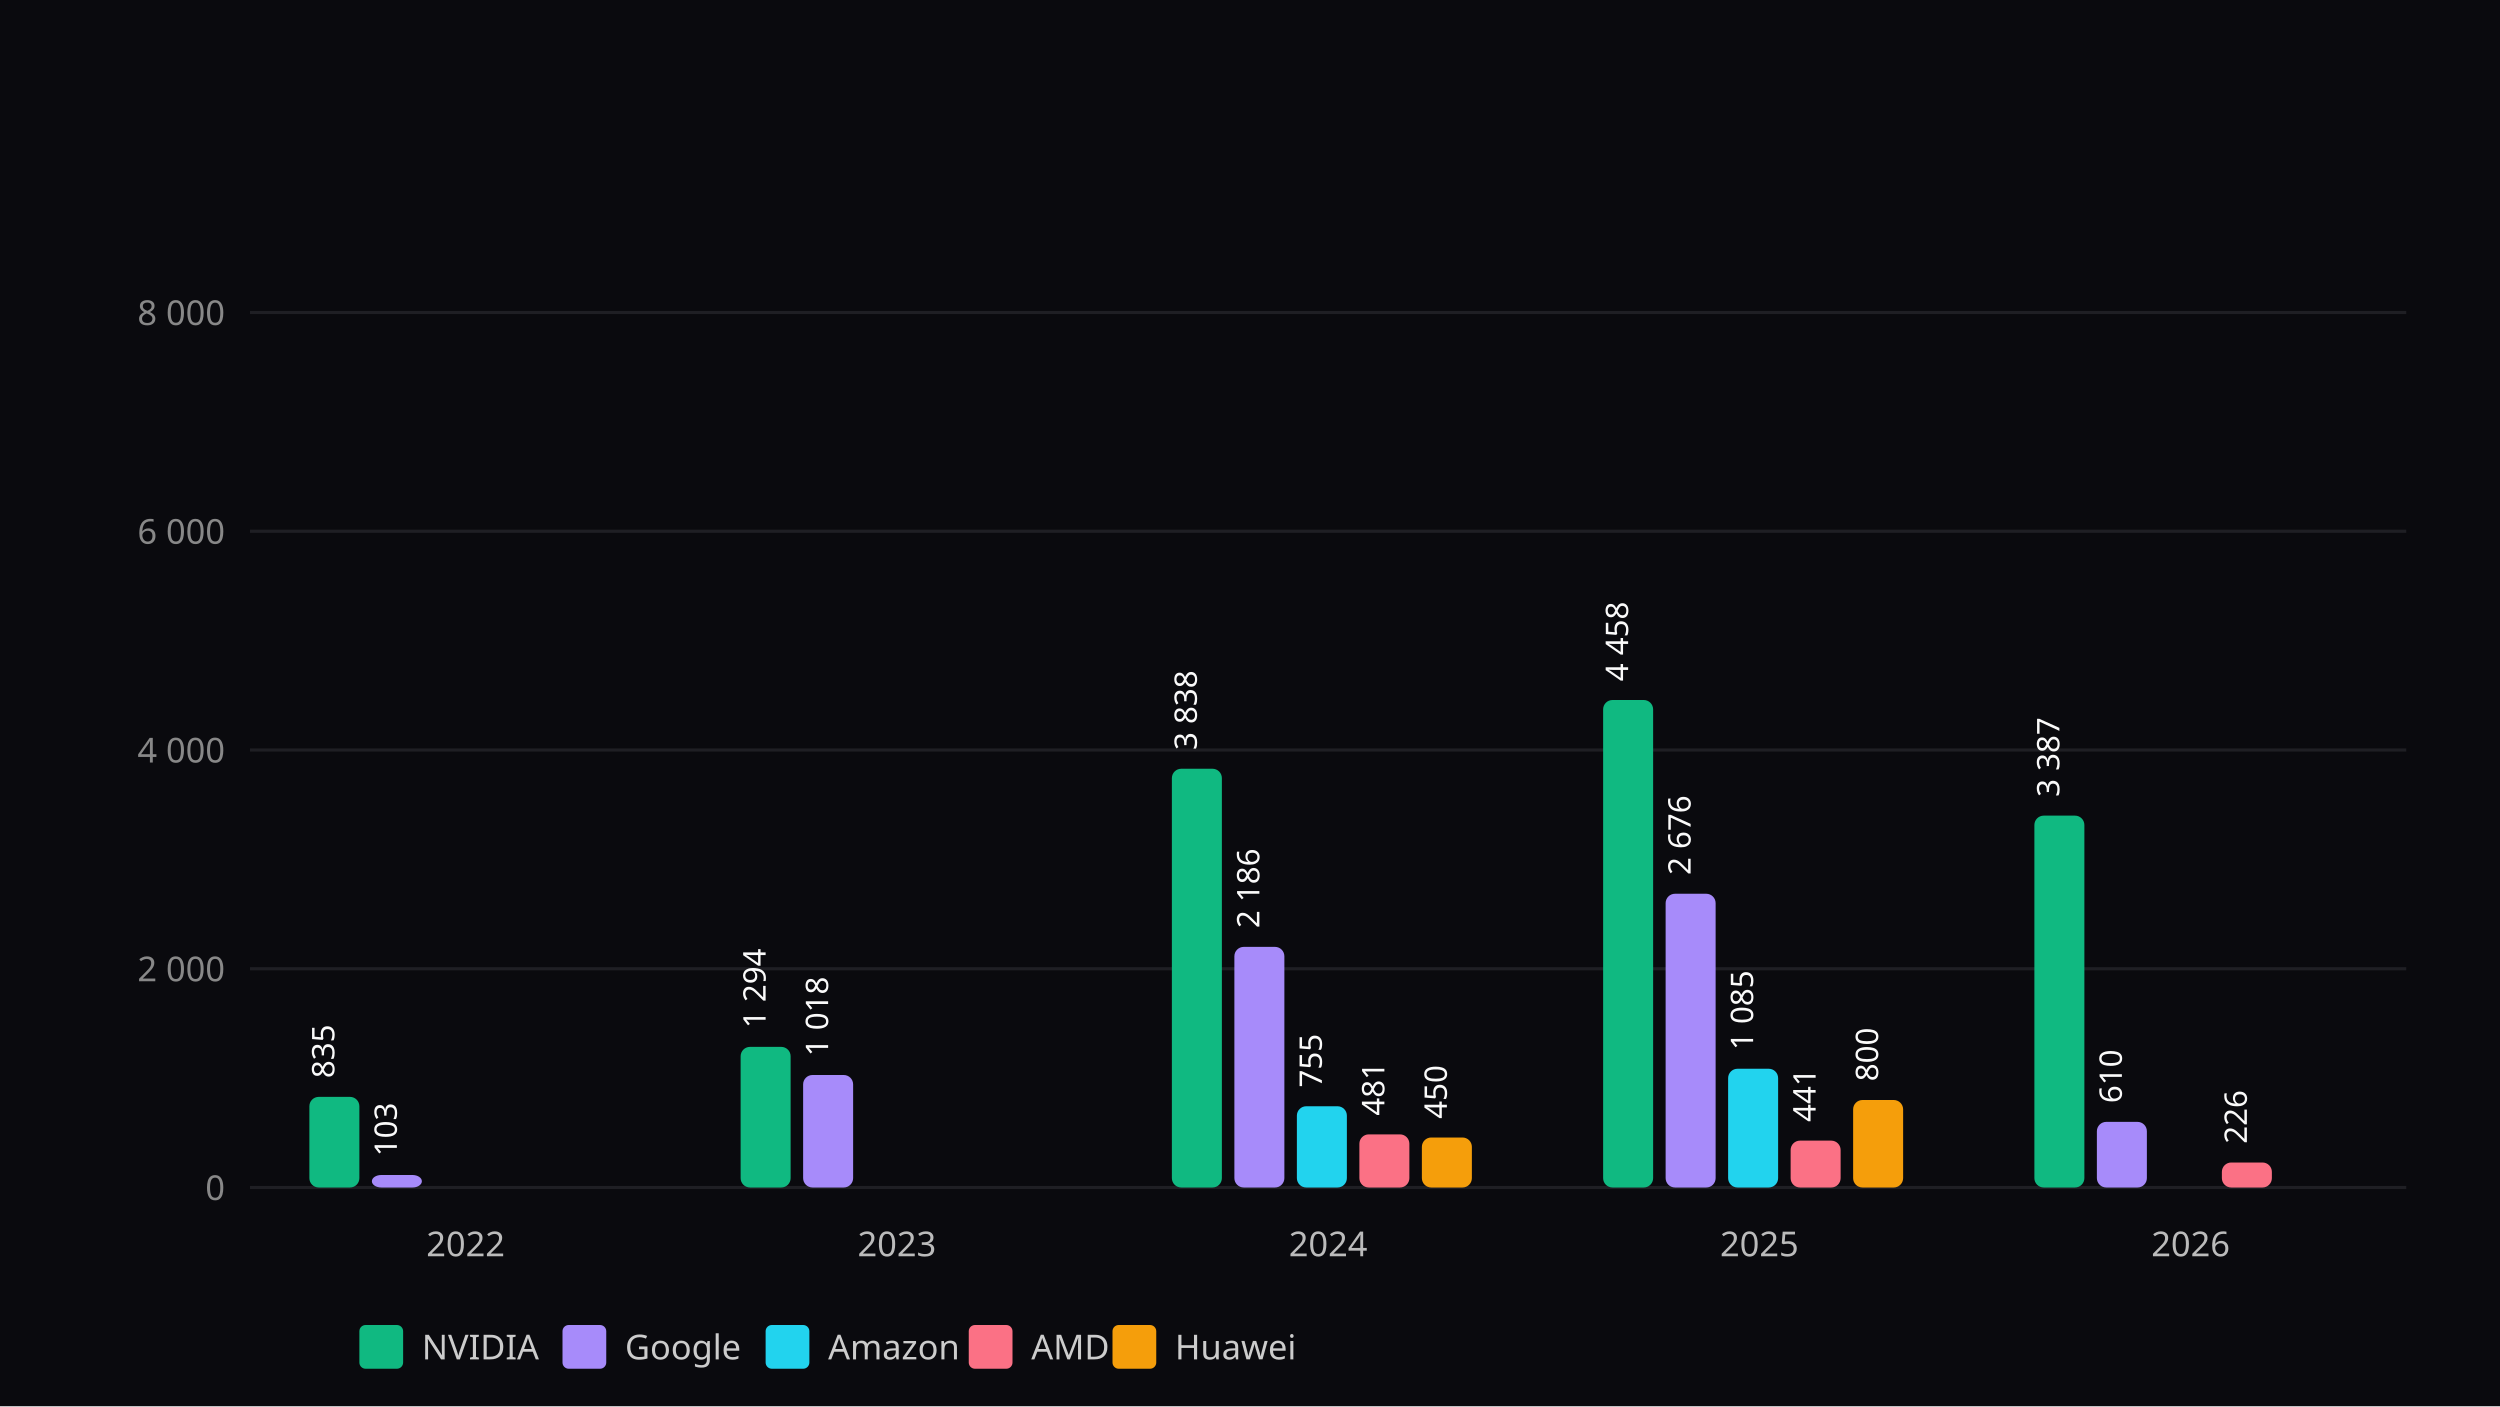
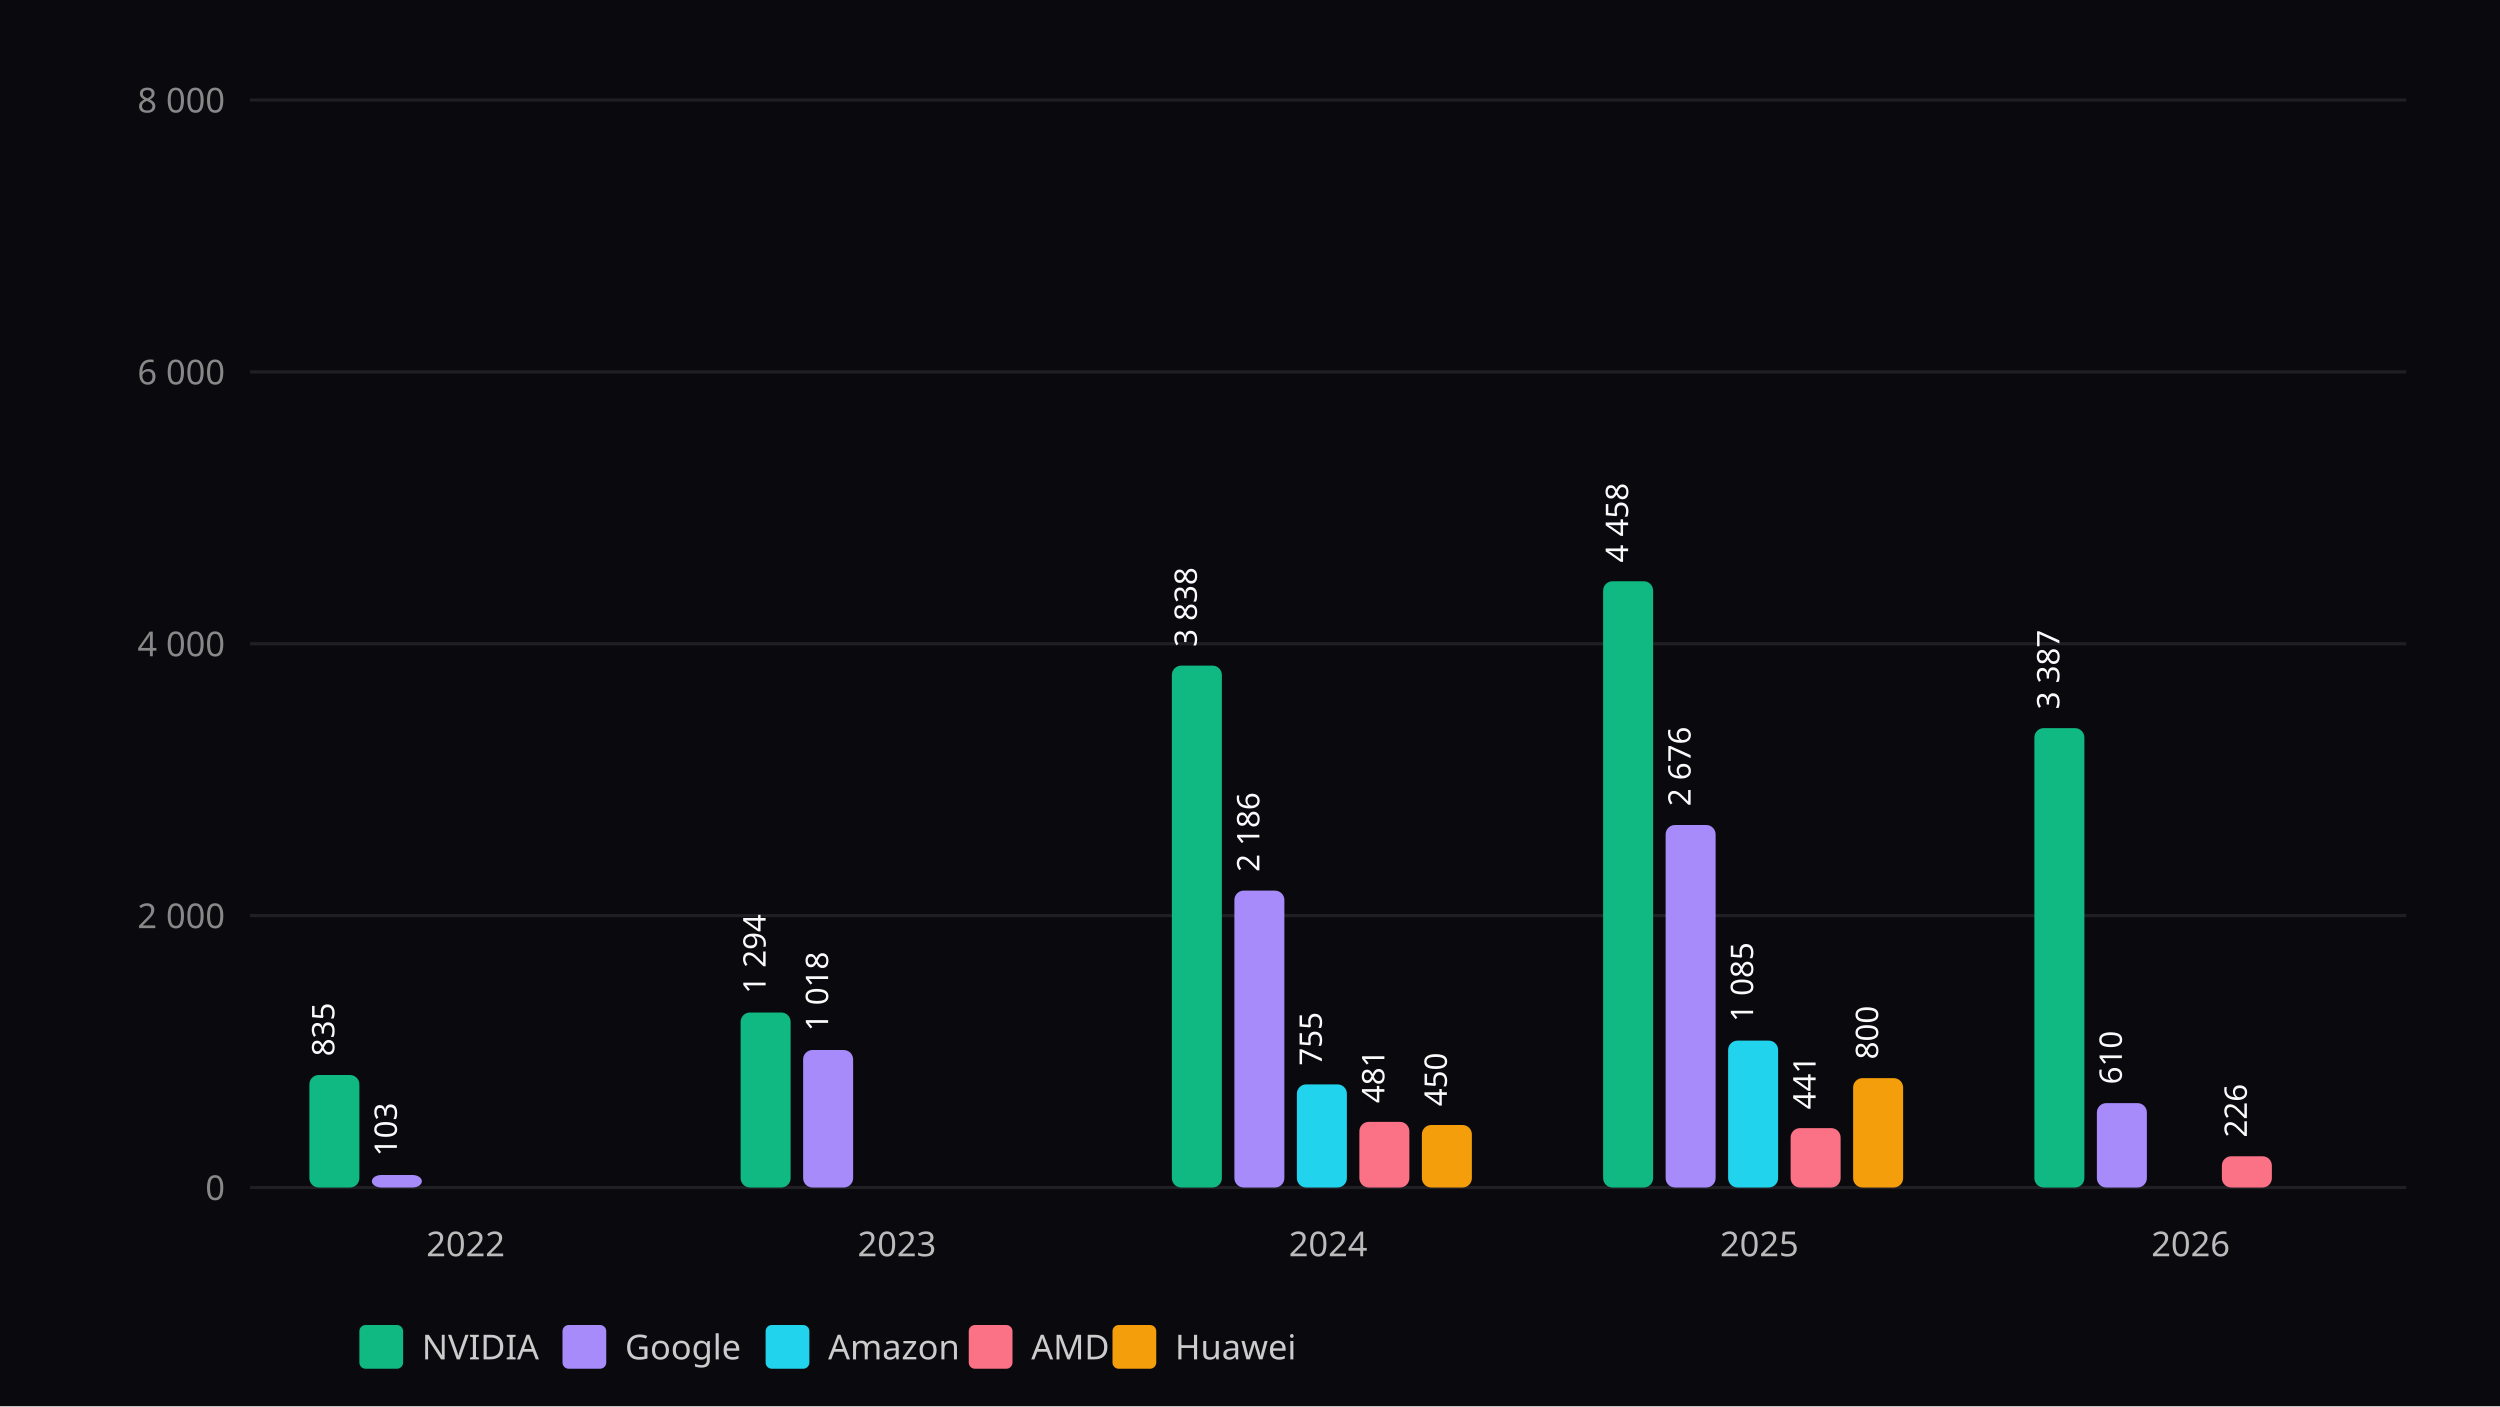
<svg xmlns="http://www.w3.org/2000/svg" viewBox="0 0 800 450" font-family="ui-sans-serif, system-ui">
  <rect width="800" height="450" fill="#0a0a0e" />
  <line x1="80" y1="380" x2="770" y2="380" stroke="#1f1f24" stroke-width="1" />
  <text x="72" y="384" text-anchor="end" fill="#888" font-size="11" font-family="ui-monospace">0</text>
-   <line x1="80" y1="310" x2="770" y2="310" stroke="#1f1f24" stroke-width="1" />
-   <text x="72" y="314" text-anchor="end" fill="#888" font-size="11" font-family="ui-monospace">2 000</text>
-   <line x1="80" y1="240" x2="770" y2="240" stroke="#1f1f24" stroke-width="1" />
-   <text x="72" y="244" text-anchor="end" fill="#888" font-size="11" font-family="ui-monospace">4 000</text>
-   <line x1="80" y1="170" x2="770" y2="170" stroke="#1f1f24" stroke-width="1" />
-   <text x="72" y="174" text-anchor="end" fill="#888" font-size="11" font-family="ui-monospace">6 000</text>
-   <line x1="80" y1="100" x2="770" y2="100" stroke="#1f1f24" stroke-width="1" />
-   <text x="72" y="104" text-anchor="end" fill="#888" font-size="11" font-family="ui-monospace">8 000</text>
-   <rect x="99" y="351" width="16" height="29" fill="#10b981" rx="3" />
-   <text x="107" y="345" text-anchor="start" fill="#fafafa" font-size="10" font-family="ui-monospace" transform="rotate(-90 107 345)">835</text>
+   <line x1="80" y1="293" x2="770" y2="293" stroke="#1f1f24" stroke-width="1" />
+   <text x="72" y="297" text-anchor="end" fill="#888" font-size="11" font-family="ui-monospace">2 000</text>
+   <line x1="80" y1="206" x2="770" y2="206" stroke="#1f1f24" stroke-width="1" />
+   <text x="72" y="210" text-anchor="end" fill="#888" font-size="11" font-family="ui-monospace">4 000</text>
+   <line x1="80" y1="119" x2="770" y2="119" stroke="#1f1f24" stroke-width="1" />
+   <text x="72" y="123" text-anchor="end" fill="#888" font-size="11" font-family="ui-monospace">6 000</text>
+   <line x1="80" y1="32" x2="770" y2="32" stroke="#1f1f24" stroke-width="1" />
+   <text x="72" y="36" text-anchor="end" fill="#888" font-size="11" font-family="ui-monospace">8 000</text>
+   <rect x="99" y="344" width="16" height="36" fill="#10b981" rx="3" />
+   <text x="107" y="338" text-anchor="start" fill="#fafafa" font-size="10" font-family="ui-monospace" transform="rotate(-90 107 338)">835</text>
  <rect x="119" y="376" width="16" height="4" fill="#a78bfa" rx="3" />
  <text x="127" y="370" text-anchor="start" fill="#fafafa" font-size="10" font-family="ui-monospace" transform="rotate(-90 127 370)">103</text>
  <text x="149" y="402" text-anchor="middle" fill="#bbb" font-size="11">2022</text>
-   <rect x="237" y="335" width="16" height="45" fill="#10b981" rx="3" />
-   <text x="245" y="329" text-anchor="start" fill="#fafafa" font-size="10" font-family="ui-monospace" transform="rotate(-90 245 329)">1 294</text>
-   <rect x="257" y="344" width="16" height="36" fill="#a78bfa" rx="3" />
-   <text x="265" y="338" text-anchor="start" fill="#fafafa" font-size="10" font-family="ui-monospace" transform="rotate(-90 265 338)">1 018</text>
+   <rect x="237" y="324" width="16" height="56" fill="#10b981" rx="3" />
+   <text x="245" y="318" text-anchor="start" fill="#fafafa" font-size="10" font-family="ui-monospace" transform="rotate(-90 245 318)">1 294</text>
+   <rect x="257" y="336" width="16" height="44" fill="#a78bfa" rx="3" />
+   <text x="265" y="330" text-anchor="start" fill="#fafafa" font-size="10" font-family="ui-monospace" transform="rotate(-90 265 330)">1 018</text>
  <text x="287" y="402" text-anchor="middle" fill="#bbb" font-size="11">2023</text>
-   <rect x="375" y="246" width="16" height="134" fill="#10b981" rx="3" />
-   <text x="383" y="240" text-anchor="start" fill="#fafafa" font-size="10" font-family="ui-monospace" transform="rotate(-90 383 240)">3 838</text>
-   <rect x="395" y="303" width="16" height="77" fill="#a78bfa" rx="3" />
-   <text x="403" y="297" text-anchor="start" fill="#fafafa" font-size="10" font-family="ui-monospace" transform="rotate(-90 403 297)">2 186</text>
-   <rect x="415" y="354" width="16" height="26" fill="#22d3ee" rx="3" />
-   <text x="423" y="348" text-anchor="start" fill="#fafafa" font-size="10" font-family="ui-monospace" transform="rotate(-90 423 348)">755</text>
-   <rect x="435" y="363" width="16" height="17" fill="#fb7185" rx="3" />
-   <text x="443" y="357" text-anchor="start" fill="#fafafa" font-size="10" font-family="ui-monospace" transform="rotate(-90 443 357)">481</text>
-   <rect x="455" y="364" width="16" height="16" fill="#f59e0b" rx="3" />
-   <text x="463" y="358" text-anchor="start" fill="#fafafa" font-size="10" font-family="ui-monospace" transform="rotate(-90 463 358)">450</text>
+   <rect x="375" y="213" width="16" height="167" fill="#10b981" rx="3" />
+   <text x="383" y="207" text-anchor="start" fill="#fafafa" font-size="10" font-family="ui-monospace" transform="rotate(-90 383 207)">3 838</text>
+   <rect x="395" y="285" width="16" height="95" fill="#a78bfa" rx="3" />
+   <text x="403" y="279" text-anchor="start" fill="#fafafa" font-size="10" font-family="ui-monospace" transform="rotate(-90 403 279)">2 186</text>
+   <rect x="415" y="347" width="16" height="33" fill="#22d3ee" rx="3" />
+   <text x="423" y="341" text-anchor="start" fill="#fafafa" font-size="10" font-family="ui-monospace" transform="rotate(-90 423 341)">755</text>
+   <rect x="435" y="359" width="16" height="21" fill="#fb7185" rx="3" />
+   <text x="443" y="353" text-anchor="start" fill="#fafafa" font-size="10" font-family="ui-monospace" transform="rotate(-90 443 353)">481</text>
+   <rect x="455" y="360" width="16" height="20" fill="#f59e0b" rx="3" />
+   <text x="463" y="354" text-anchor="start" fill="#fafafa" font-size="10" font-family="ui-monospace" transform="rotate(-90 463 354)">450</text>
  <text x="425" y="402" text-anchor="middle" fill="#bbb" font-size="11">2024</text>
-   <rect x="513" y="224" width="16" height="156" fill="#10b981" rx="3" />
-   <text x="521" y="218" text-anchor="start" fill="#fafafa" font-size="10" font-family="ui-monospace" transform="rotate(-90 521 218)">4 458</text>
-   <rect x="533" y="286" width="16" height="94" fill="#a78bfa" rx="3" />
-   <text x="541" y="280" text-anchor="start" fill="#fafafa" font-size="10" font-family="ui-monospace" transform="rotate(-90 541 280)">2 676</text>
-   <rect x="553" y="342" width="16" height="38" fill="#22d3ee" rx="3" />
-   <text x="561" y="336" text-anchor="start" fill="#fafafa" font-size="10" font-family="ui-monospace" transform="rotate(-90 561 336)">1 085</text>
-   <rect x="573" y="365" width="16" height="15" fill="#fb7185" rx="3" />
-   <text x="581" y="359" text-anchor="start" fill="#fafafa" font-size="10" font-family="ui-monospace" transform="rotate(-90 581 359)">441</text>
-   <rect x="593" y="352" width="16" height="28" fill="#f59e0b" rx="3" />
-   <text x="601" y="346" text-anchor="start" fill="#fafafa" font-size="10" font-family="ui-monospace" transform="rotate(-90 601 346)">800</text>
+   <rect x="513" y="186" width="16" height="194" fill="#10b981" rx="3" />
+   <text x="521" y="180" text-anchor="start" fill="#fafafa" font-size="10" font-family="ui-monospace" transform="rotate(-90 521 180)">4 458</text>
+   <rect x="533" y="264" width="16" height="116" fill="#a78bfa" rx="3" />
+   <text x="541" y="258" text-anchor="start" fill="#fafafa" font-size="10" font-family="ui-monospace" transform="rotate(-90 541 258)">2 676</text>
+   <rect x="553" y="333" width="16" height="47" fill="#22d3ee" rx="3" />
+   <text x="561" y="327" text-anchor="start" fill="#fafafa" font-size="10" font-family="ui-monospace" transform="rotate(-90 561 327)">1 085</text>
+   <rect x="573" y="361" width="16" height="19" fill="#fb7185" rx="3" />
+   <text x="581" y="355" text-anchor="start" fill="#fafafa" font-size="10" font-family="ui-monospace" transform="rotate(-90 581 355)">441</text>
+   <rect x="593" y="345" width="16" height="35" fill="#f59e0b" rx="3" />
+   <text x="601" y="339" text-anchor="start" fill="#fafafa" font-size="10" font-family="ui-monospace" transform="rotate(-90 601 339)">800</text>
  <text x="563" y="402" text-anchor="middle" fill="#bbb" font-size="11">2025</text>
-   <rect x="651" y="261" width="16" height="119" fill="#10b981" rx="3" />
-   <text x="659" y="255" text-anchor="start" fill="#fafafa" font-size="10" font-family="ui-monospace" transform="rotate(-90 659 255)">3 387</text>
-   <rect x="671" y="359" width="16" height="21" fill="#a78bfa" rx="3" />
-   <text x="679" y="353" text-anchor="start" fill="#fafafa" font-size="10" font-family="ui-monospace" transform="rotate(-90 679 353)">610</text>
-   <rect x="711" y="372" width="16" height="8" fill="#fb7185" rx="3" />
-   <text x="719" y="366" text-anchor="start" fill="#fafafa" font-size="10" font-family="ui-monospace" transform="rotate(-90 719 366)">226</text>
+   <rect x="651" y="233" width="16" height="147" fill="#10b981" rx="3" />
+   <text x="659" y="227" text-anchor="start" fill="#fafafa" font-size="10" font-family="ui-monospace" transform="rotate(-90 659 227)">3 387</text>
+   <rect x="671" y="353" width="16" height="27" fill="#a78bfa" rx="3" />
+   <text x="679" y="347" text-anchor="start" fill="#fafafa" font-size="10" font-family="ui-monospace" transform="rotate(-90 679 347)">610</text>
+   <rect x="711" y="370" width="16" height="10" fill="#fb7185" rx="3" />
+   <text x="719" y="364" text-anchor="start" fill="#fafafa" font-size="10" font-family="ui-monospace" transform="rotate(-90 719 364)">226</text>
  <text x="701" y="402" text-anchor="middle" fill="#bbb" font-size="11">2026</text>
  <g transform="translate(0,424)">
    <rect x="115" y="0" width="14" height="14" fill="#10b981" rx="2" />
    <text x="135" y="11" fill="#ccc" font-size="11">NVIDIA</text>
    <rect x="180" y="0" width="14" height="14" fill="#a78bfa" rx="2" />
    <text x="200" y="11" fill="#ccc" font-size="11">Google</text>
    <rect x="245" y="0" width="14" height="14" fill="#22d3ee" rx="2" />
    <text x="265" y="11" fill="#ccc" font-size="11">Amazon</text>
    <rect x="310" y="0" width="14" height="14" fill="#fb7185" rx="2" />
    <text x="330" y="11" fill="#ccc" font-size="11">AMD</text>
    <rect x="356" y="0" width="14" height="14" fill="#f59e0b" rx="2" />
    <text x="376" y="11" fill="#ccc" font-size="11">Huawei</text>
  </g>
</svg>
